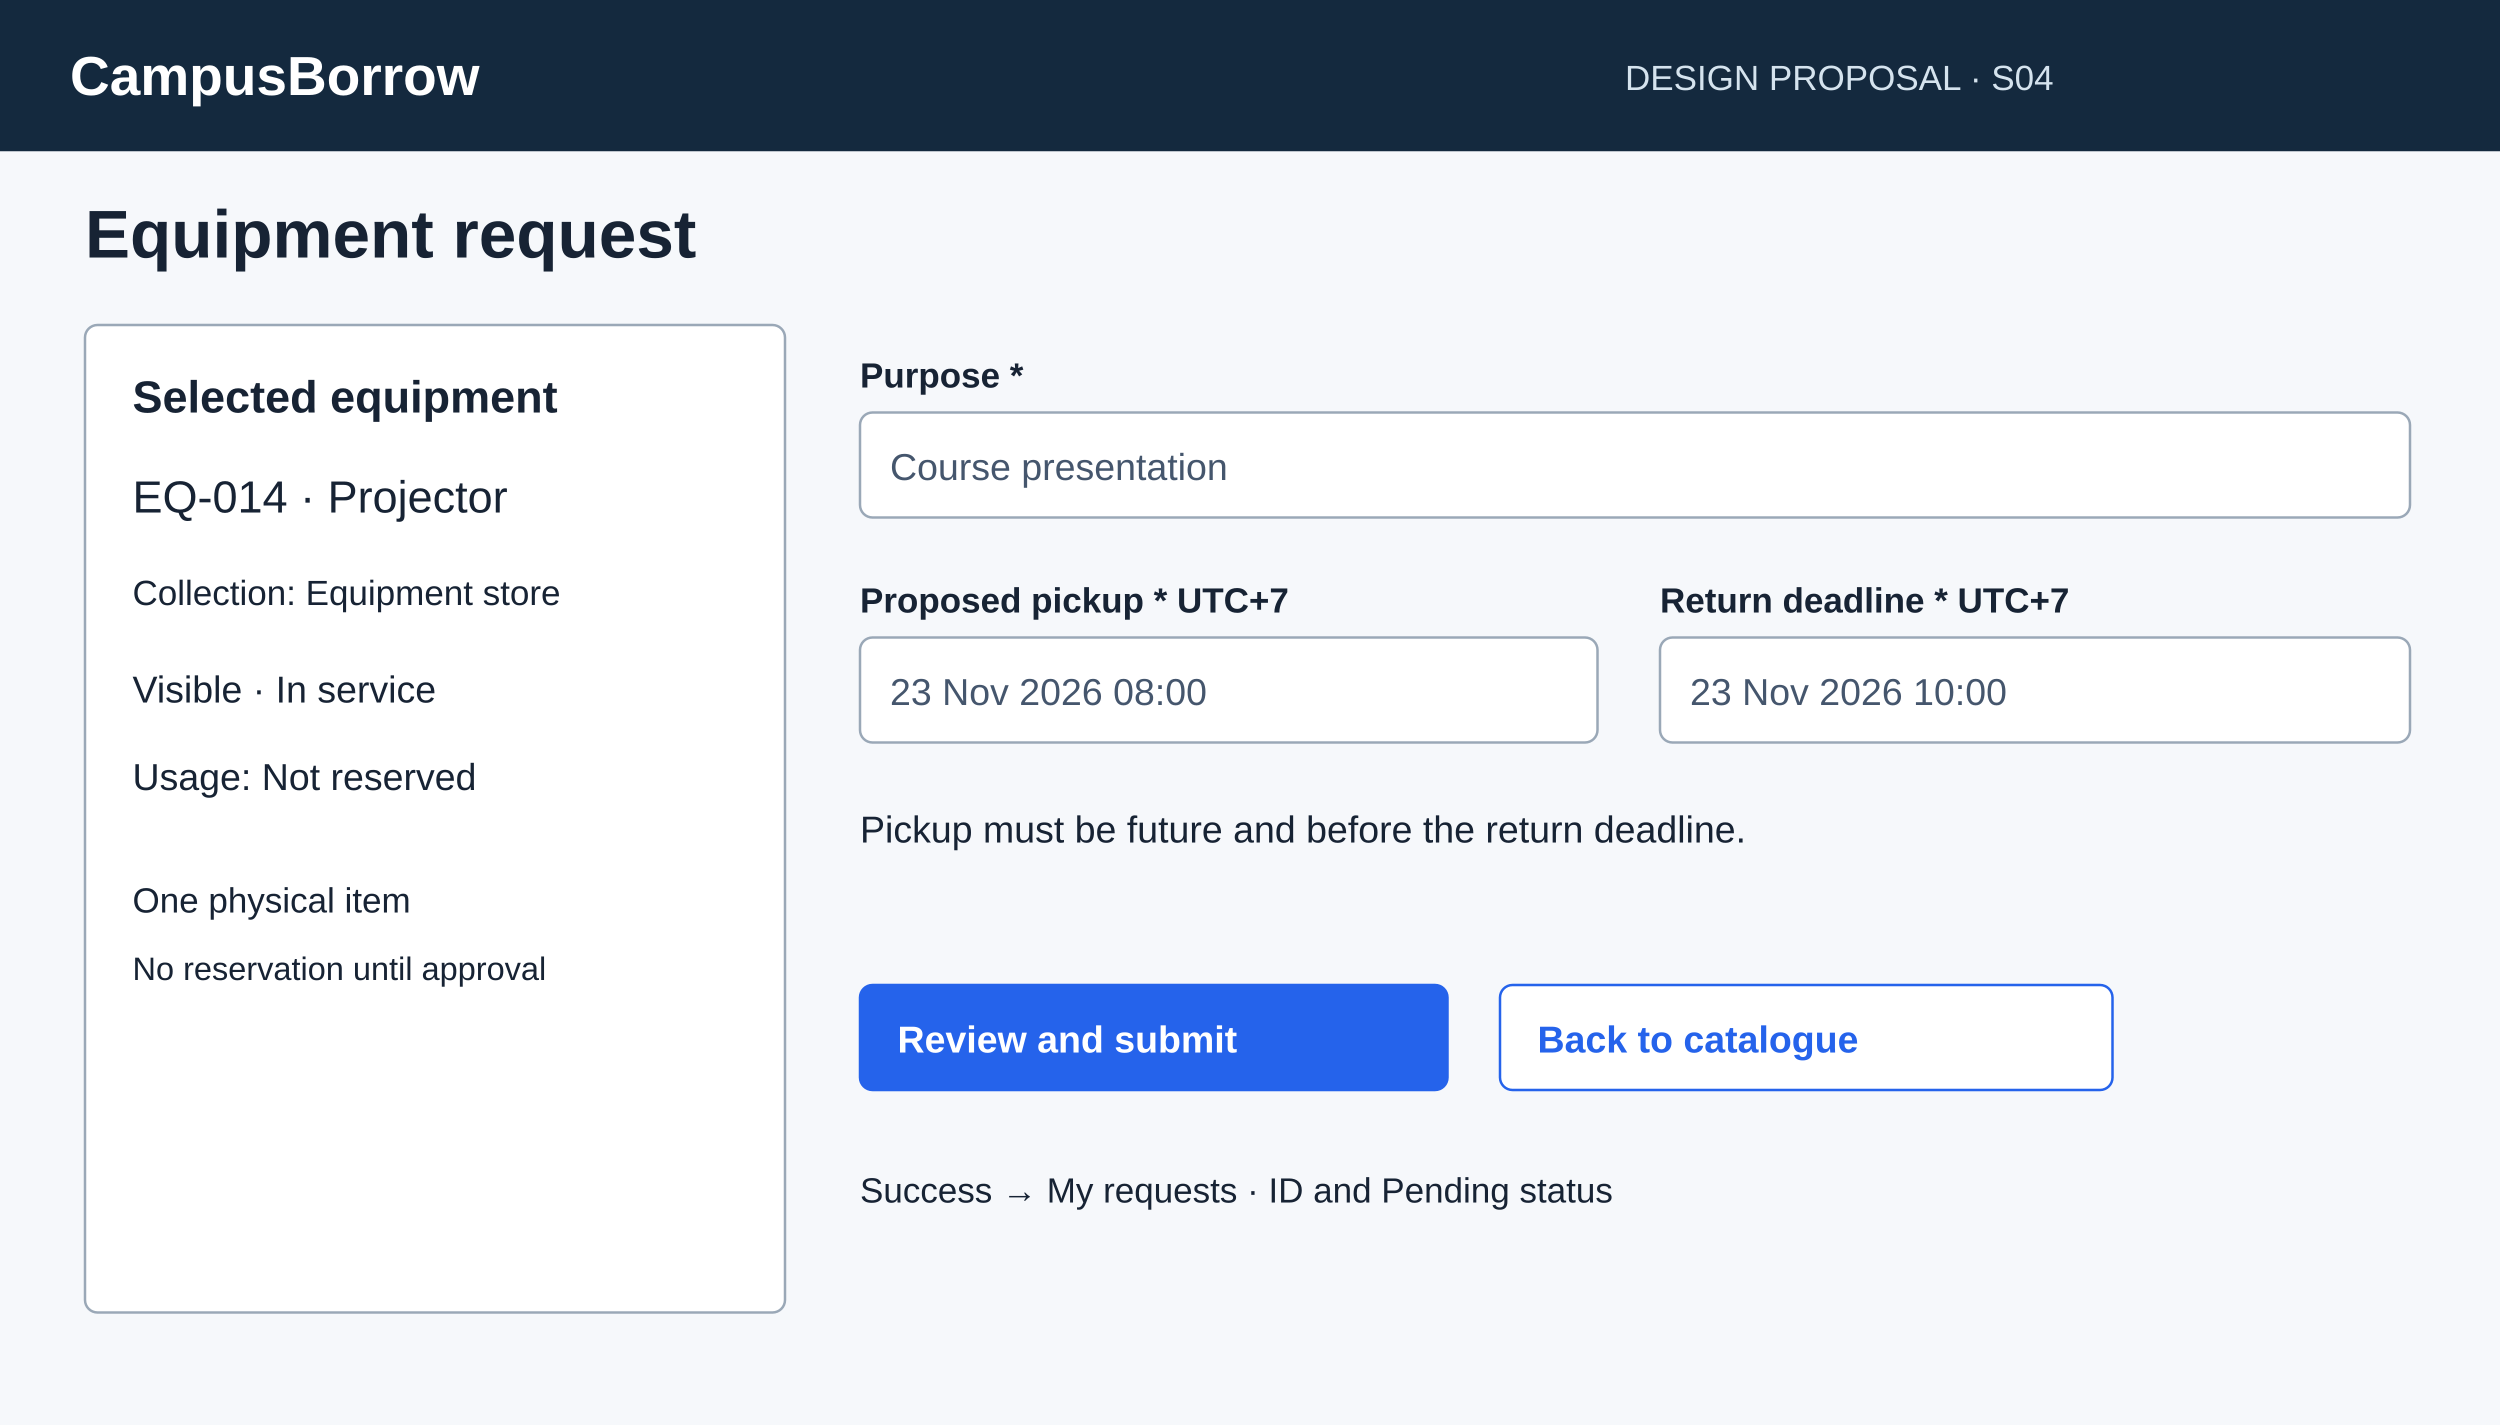
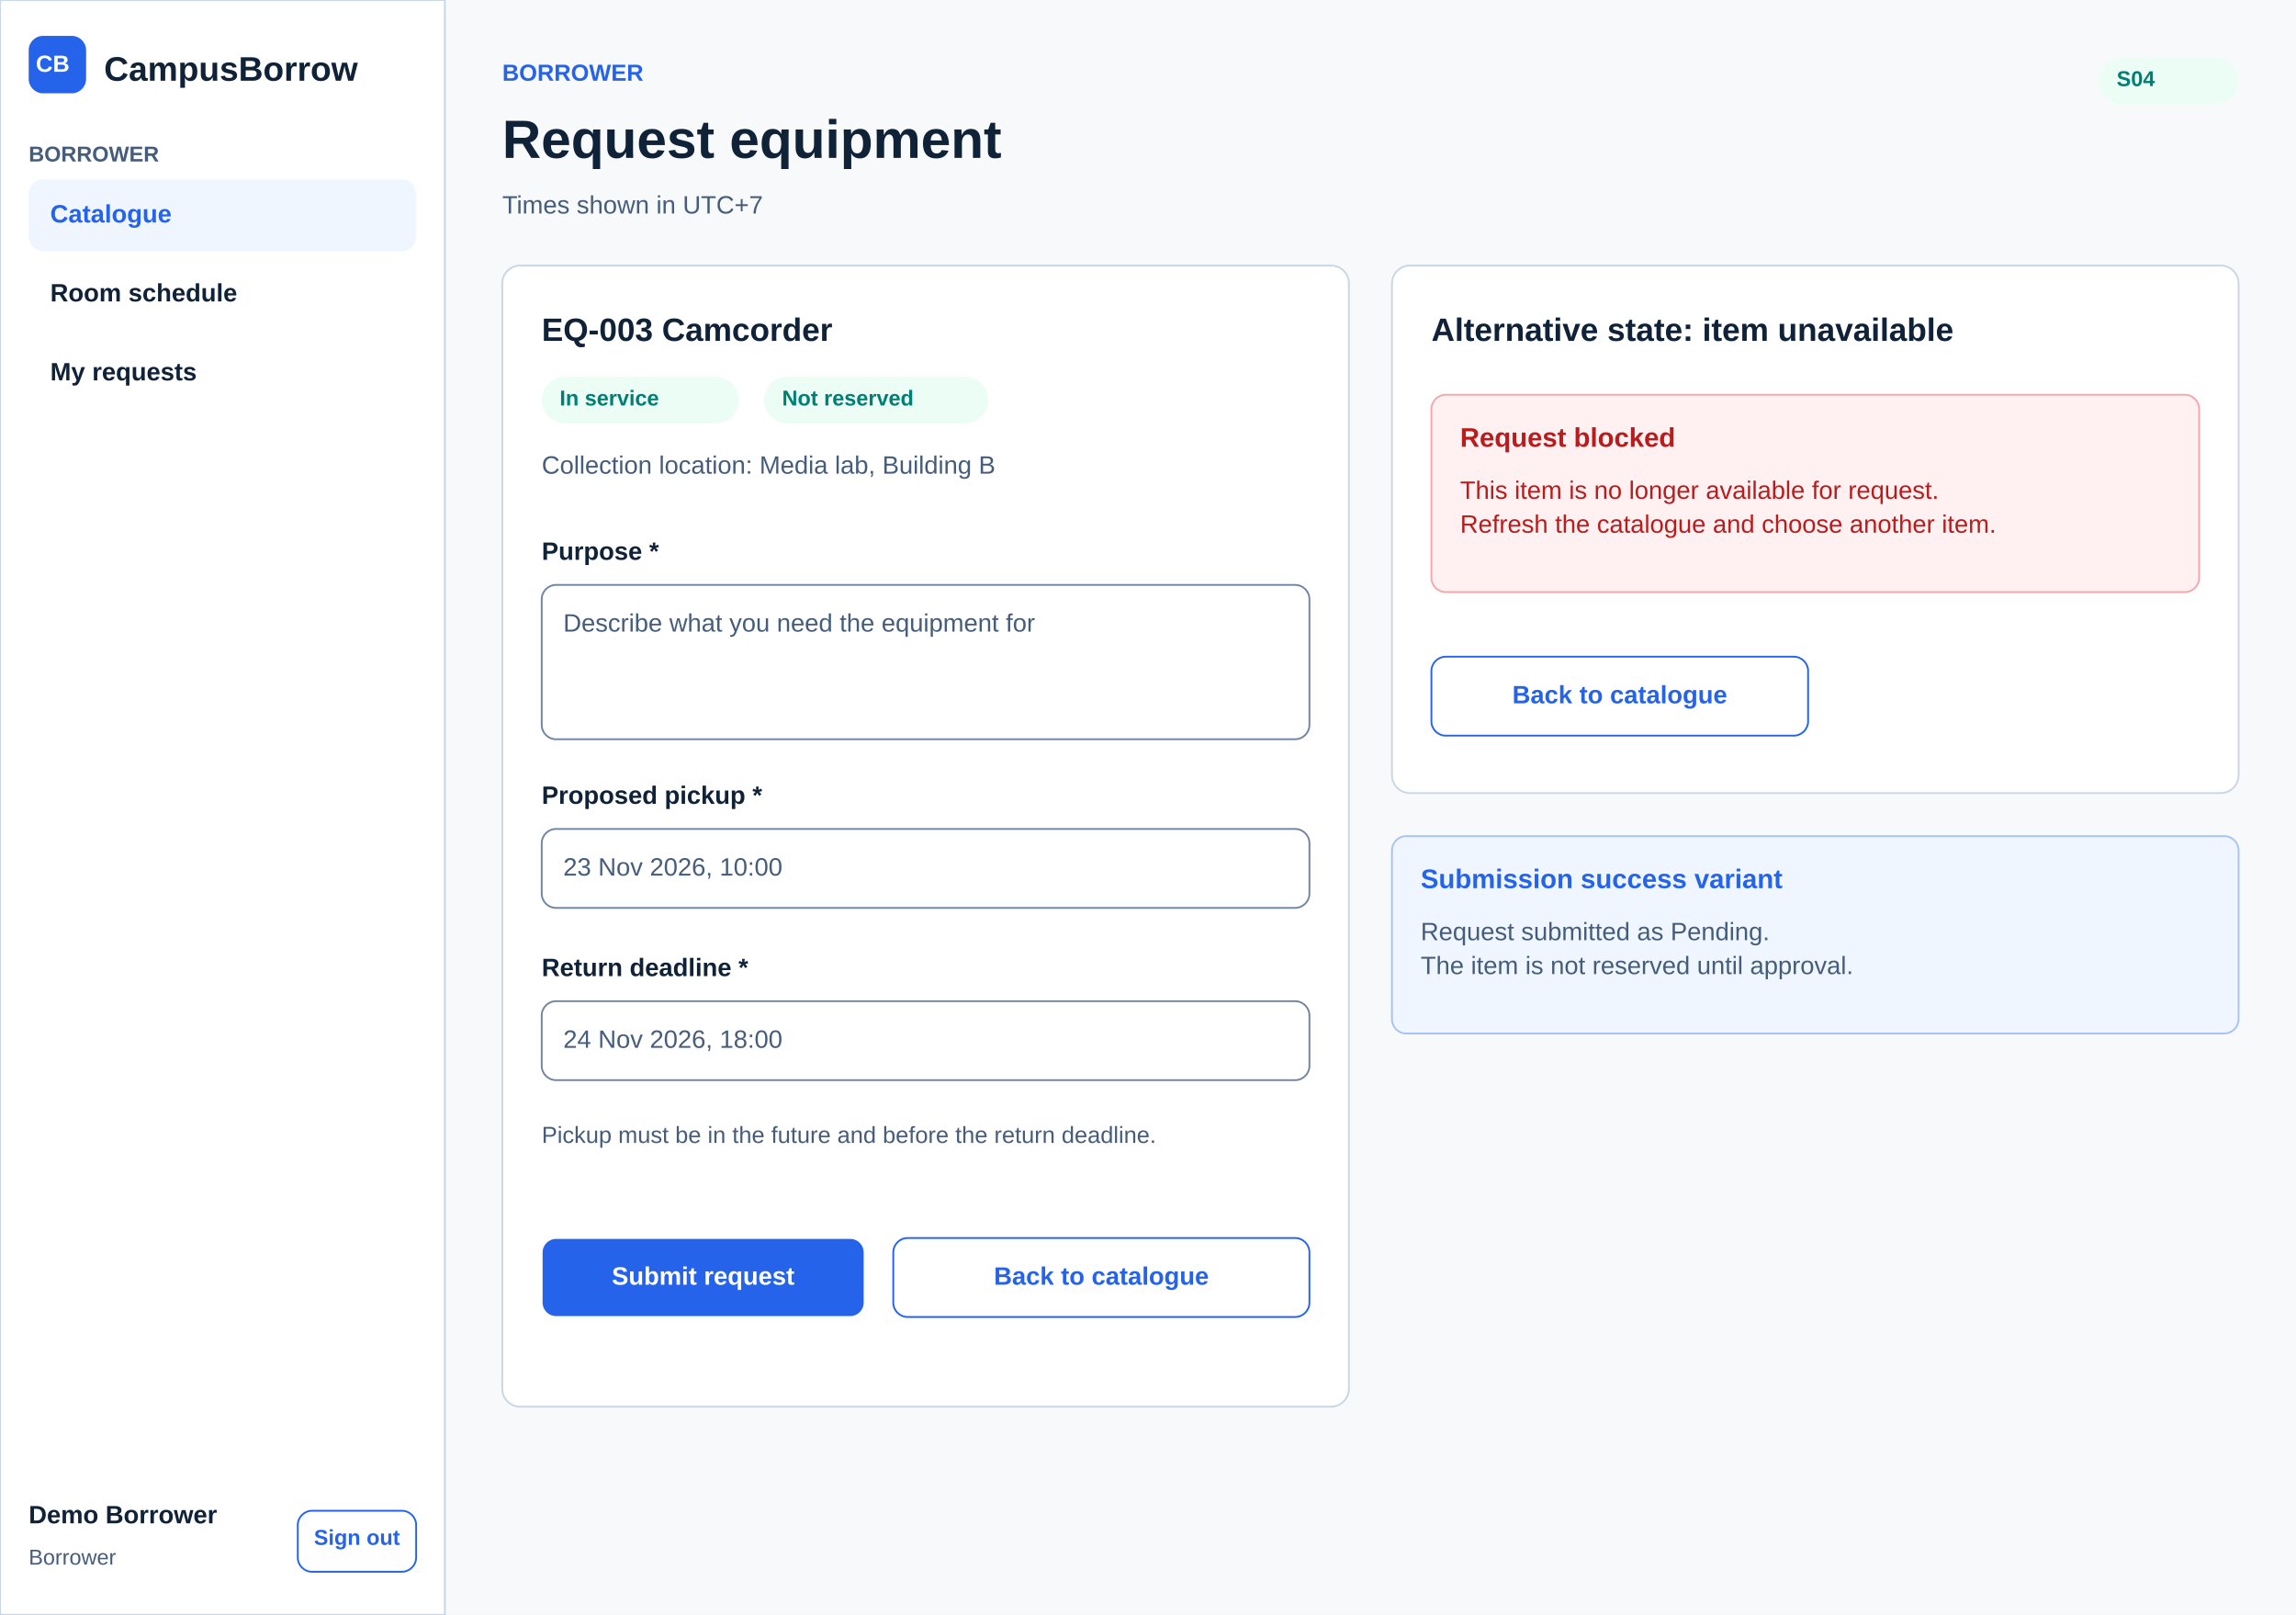
- <svg xmlns="http://www.w3.org/2000/svg" viewBox="0 0 1000 570" role="img" aria-label="S04 Equipment request proposed screen layout">
-   <rect x="0" y="0" width="1000" height="570" rx="0" fill="#f6f8fb" stroke="#f6f8fb" />
-   <rect x="0" y="0" width="1000" height="60" rx="0" fill="#14293e" stroke="#14293e" />
-   <text x="28" y="38" font-family="Arial,sans-serif" font-size="22" font-weight="bold" fill="white">CampusBorrow</text>
-   <text x="650" y="36" font-family="Arial,sans-serif" font-size="14" font-weight="normal" fill="#d5e3ee">DESIGN PROPOSAL · S04</text>
-   <text x="34" y="103" font-family="Arial,sans-serif" font-size="27" font-weight="bold" fill="#172334">Equipment request</text>
-   <rect x="34" y="130" width="280" height="395" rx="5" fill="#fff" stroke="#9aa8b7" />
-   <text x="53" y="165" font-family="Arial,sans-serif" font-size="18" font-weight="bold" fill="#172334">Selected equipment</text>
-   <text x="53" y="205" font-family="Arial,sans-serif" font-size="18" font-weight="normal" fill="#172334">EQ-014 · Projector</text>
-   <text x="53" y="242" font-family="Arial,sans-serif" font-size="14" font-weight="normal" fill="#172334">Collection: Equipment store</text>
-   <text x="53" y="281" font-family="Arial,sans-serif" font-size="15" font-weight="normal" fill="#172334">Visible · In service</text>
-   <text x="53" y="316" font-family="Arial,sans-serif" font-size="15" font-weight="normal" fill="#172334">Usage: Not reserved</text>
-   <text x="53" y="365" font-family="Arial,sans-serif" font-size="14" font-weight="normal" fill="#172334">One physical item</text>
-   <text x="53" y="392" font-family="Arial,sans-serif" font-size="13" font-weight="normal" fill="#172334">No reservation until approval</text>
-   <text x="344" y="155" font-family="Arial,sans-serif" font-size="14" font-weight="bold" fill="#172334">Purpose *</text>
-   <rect x="344" y="165" width="620" height="42" rx="5" fill="#fff" stroke="#9aa8b7" />
-   <text x="356" y="192" font-family="Arial,sans-serif" font-size="15" font-weight="normal" fill="#45566d">Course presentation</text>
-   <text x="344" y="245" font-family="Arial,sans-serif" font-size="14" font-weight="bold" fill="#172334">Proposed pickup *  UTC+7</text>
-   <rect x="344" y="255" width="295" height="42" rx="5" fill="#fff" stroke="#9aa8b7" />
-   <text x="356" y="282" font-family="Arial,sans-serif" font-size="15" font-weight="normal" fill="#45566d">23 Nov 2026   08:00</text>
-   <text x="664" y="245" font-family="Arial,sans-serif" font-size="14" font-weight="bold" fill="#172334">Return deadline *  UTC+7</text>
-   <rect x="664" y="255" width="300" height="42" rx="5" fill="#fff" stroke="#9aa8b7" />
-   <text x="676" y="282" font-family="Arial,sans-serif" font-size="15" font-weight="normal" fill="#45566d">23 Nov 2026   10:00</text>
-   <text x="344" y="337" font-family="Arial,sans-serif" font-size="15" font-weight="normal" fill="#172334">Pickup must be future and before the return deadline.</text>
-   <rect x="344" y="394" width="235" height="42" rx="5" fill="#2563eb" stroke="#2563eb" />
-   <text x="359" y="421" font-family="Arial,sans-serif" font-size="15" font-weight="bold" fill="#fff">Review and submit</text>
-   <rect x="600" y="394" width="245" height="42" rx="5" fill="#fff" stroke="#2563eb" />
-   <text x="615" y="421" font-family="Arial,sans-serif" font-size="15" font-weight="bold" fill="#2563eb">Back to catalogue</text>
-   <text x="344" y="481" font-family="Arial,sans-serif" font-size="14" font-weight="normal" fill="#172334">Success → My requests · ID and Pending status</text>
+ <svg xmlns="http://www.w3.org/2000/svg" width="1280" height="900" viewBox="0 0 1280 900">
+   <rect width="100%" height="100%" fill="#f7f9fb" />
+   <rect x="0" y="0" width="248" height="900" rx="0" fill="#ffffff" stroke="#c9d6e6" />
+   <rect x="16" y="20" width="32" height="32" rx="8" fill="#2563eb" stroke="none" />
+   <text font-family="Arial,sans-serif" font-size="13" font-weight="700" fill="#ffffff">
+     <tspan x="20" y="40">CB</tspan>
+   </text>
+   <text font-family="Arial,sans-serif" font-size="19" font-weight="700" fill="#102238">
+     <tspan x="58" y="45">CampusBorrow</tspan>
+   </text>
+   <text font-family="Arial,sans-serif" font-size="12" font-weight="700" fill="#455d7b">
+     <tspan x="16" y="90">BORROWER</tspan>
+   </text>
+   <g aria-label="S04-nav / Catalogue">
+     <rect x="16" y="100" width="216" height="40" rx="8" fill="#eff6ff" stroke="none" />
+     <text font-family="Arial,sans-serif" font-size="14" font-weight="600" fill="#2563eb">
+       <tspan x="28" y="124">Catalogue</tspan>
+     </text>
+   </g>
+   <g aria-label="S04-nav / Room schedule">
+     <rect x="16" y="144" width="216" height="40" rx="8" fill="#ffffff" stroke="none" />
+     <text font-family="Arial,sans-serif" font-size="14" font-weight="600" fill="#102238">
+       <tspan x="28" y="168">Room schedule</tspan>
+     </text>
+   </g>
+   <g aria-label="S04-nav / My requests">
+     <rect x="16" y="188" width="216" height="40" rx="8" fill="#ffffff" stroke="none" />
+     <text font-family="Arial,sans-serif" font-size="14" font-weight="600" fill="#102238">
+       <tspan x="28" y="212">My requests</tspan>
+     </text>
+   </g>
+   <text font-family="Arial,sans-serif" font-size="14" font-weight="700" fill="#102238">
+     <tspan x="16" y="849">Demo Borrower</tspan>
+   </text>
+   <text font-family="Arial,sans-serif" font-size="12" font-weight="400" fill="#455d7b">
+     <tspan x="16" y="872">Borrower</tspan>
+   </text>
+   <g aria-label="S01-06 / Sign out">
+     <rect x="166" y="842" width="66" height="34" rx="8" fill="#ffffff" stroke="#2563eb" />
+     <text font-family="Arial,sans-serif" font-size="12" font-weight="600" fill="#2563eb" text-anchor="middle">
+       <tspan x="199" y="861">Sign out</tspan>
+     </text>
+   </g>
+   <text font-family="Arial,sans-serif" font-size="13" font-weight="700" fill="#2563eb">
+     <tspan x="280" y="45">BORROWER</tspan>
+   </text>
+   <text font-family="Arial,sans-serif" font-size="30" font-weight="700" fill="#102238">
+     <tspan x="280" y="88">Request equipment</tspan>
+   </text>
+   <text font-family="Arial,sans-serif" font-size="14" font-weight="400" fill="#455d7b">
+     <tspan x="280" y="119">Times shown in UTC+7</tspan>
+   </text>
+   <g aria-label="S04">
+     <rect x="1170" y="32" width="78" height="26" rx="13" fill="#ecfdf5" stroke="none" />
+     <text font-family="Arial,sans-serif" font-size="12" font-weight="600" fill="#007f75">
+       <tspan x="1180" y="48">S04</tspan>
+     </text>
+   </g>
+   <rect x="280" y="148" width="472" height="636" rx="10" fill="#ffffff" stroke="#c9d6e6" />
+   <text font-family="Arial,sans-serif" font-size="18" font-weight="700" fill="#102238">
+     <tspan x="302" y="190">EQ-003 Camcorder</tspan>
+   </text>
+   <g aria-label="In service">
+     <rect x="302" y="210" width="110" height="26" rx="13" fill="#ecfdf5" stroke="none" />
+     <text font-family="Arial,sans-serif" font-size="12" font-weight="600" fill="#007f75">
+       <tspan x="312" y="226">In service</tspan>
+     </text>
+   </g>
+   <g aria-label="Not reserved">
+     <rect x="426" y="210" width="125" height="26" rx="13" fill="#ecfdf5" stroke="none" />
+     <text font-family="Arial,sans-serif" font-size="12" font-weight="600" fill="#007f75">
+       <tspan x="436" y="226">Not reserved</tspan>
+     </text>
+   </g>
+   <g aria-label="S04-02 / Purpose *">
+     <text font-family="Arial,sans-serif" font-size="14" font-weight="600" fill="#102238">
+       <tspan x="302" y="312">Purpose *</tspan>
+     </text>
+     <rect x="302" y="326" width="428" height="86" rx="8" fill="#ffffff" stroke="#7085a0" />
+     <text font-family="Arial,sans-serif" font-size="14" font-weight="400" fill="#455d7b">
+       <tspan x="314" y="352">Describe what you need the equipment for</tspan>
+     </text>
+   </g>
+   <g aria-label="S04-03 / Proposed pickup *">
+     <text font-family="Arial,sans-serif" font-size="14" font-weight="600" fill="#102238">
+       <tspan x="302" y="448">Proposed pickup *</tspan>
+     </text>
+     <rect x="302" y="462" width="428" height="44" rx="8" fill="#ffffff" stroke="#7085a0" />
+     <text font-family="Arial,sans-serif" font-size="14" font-weight="400" fill="#455d7b">
+       <tspan x="314" y="488">23 Nov 2026, 10:00</tspan>
+     </text>
+   </g>
+   <g aria-label="S04-04 / Return deadline *">
+     <text font-family="Arial,sans-serif" font-size="14" font-weight="600" fill="#102238">
+       <tspan x="302" y="544">Return deadline *</tspan>
+     </text>
+     <rect x="302" y="558" width="428" height="44" rx="8" fill="#ffffff" stroke="#7085a0" />
+     <text font-family="Arial,sans-serif" font-size="14" font-weight="400" fill="#455d7b">
+       <tspan x="314" y="584">24 Nov 2026, 18:00</tspan>
+     </text>
+   </g>
+   <text font-family="Arial,sans-serif" font-size="13" font-weight="400" fill="#455d7b">
+     <tspan x="302" y="637">Pickup must be in the future and before the return deadline.</tspan>
+   </text>
+   <g aria-label="S04-05 / Submit request">
+     <rect x="302" y="690" width="180" height="44" rx="8" fill="#2563eb" stroke="#ffffff" />
+     <text font-family="Arial,sans-serif" font-size="14" font-weight="600" fill="#ffffff" text-anchor="middle">
+       <tspan x="392" y="716">Submit request</tspan>
+     </text>
+   </g>
+   <g aria-label="S04-06 / Back">
+     <rect x="498" y="690" width="232" height="44" rx="8" fill="#ffffff" stroke="#2563eb" />
+     <text font-family="Arial,sans-serif" font-size="14" font-weight="600" fill="#2563eb" text-anchor="middle">
+       <tspan x="614" y="716">Back to catalogue</tspan>
+     </text>
+   </g>
+   <rect x="776" y="148" width="472" height="294" rx="10" fill="#ffffff" stroke="#c9d6e6" />
+   <text font-family="Arial,sans-serif" font-size="18" font-weight="700" fill="#102238">
+     <tspan x="798" y="190">Alternative state: item unavailable</tspan>
+   </text>
+   <g aria-label="S04-07 / Request blocked">
+     <rect x="798" y="220" width="428" height="110" rx="8" fill="#fff1f2" stroke="#f5a6ad" />
+     <text font-family="Arial,sans-serif" font-size="15" font-weight="700" fill="#b91c1c">
+       <tspan x="814" y="249">Request blocked</tspan>
+     </text>
+     <text font-family="Arial,sans-serif" font-size="14" font-weight="400" fill="#b91c1c">
+       <tspan x="814" y="278">This item is no longer available for request.</tspan>
+       <tspan x="814" y="296.9">Refresh the catalogue and choose another item.</tspan>
+     </text>
+   </g>
+   <g aria-label="S04-06 / Unavailable back">
+     <rect x="798" y="366" width="210" height="44" rx="8" fill="#ffffff" stroke="#2563eb" />
+     <text font-family="Arial,sans-serif" font-size="14" font-weight="600" fill="#2563eb" text-anchor="middle">
+       <tspan x="903" y="392">Back to catalogue</tspan>
+     </text>
+   </g>
+   <g aria-label="S04-07 / Submission success variant">
+     <rect x="776" y="466" width="472" height="110" rx="8" fill="#eff6ff" stroke="#a7c2f7" />
+     <text font-family="Arial,sans-serif" font-size="15" font-weight="700" fill="#2563eb">
+       <tspan x="792" y="495">Submission success variant</tspan>
+     </text>
+     <text font-family="Arial,sans-serif" font-size="14" font-weight="400" fill="#455d7b">
+       <tspan x="792" y="524">Request submitted as Pending.</tspan>
+       <tspan x="792" y="542.9">The item is not reserved until approval.</tspan>
+     </text>
+   </g>
+   <text font-family="Arial,sans-serif" font-size="14" font-weight="400" fill="#455d7b">
+     <tspan x="302" y="264">Collection location: Media lab, Building B</tspan>
+   </text>
</svg>
